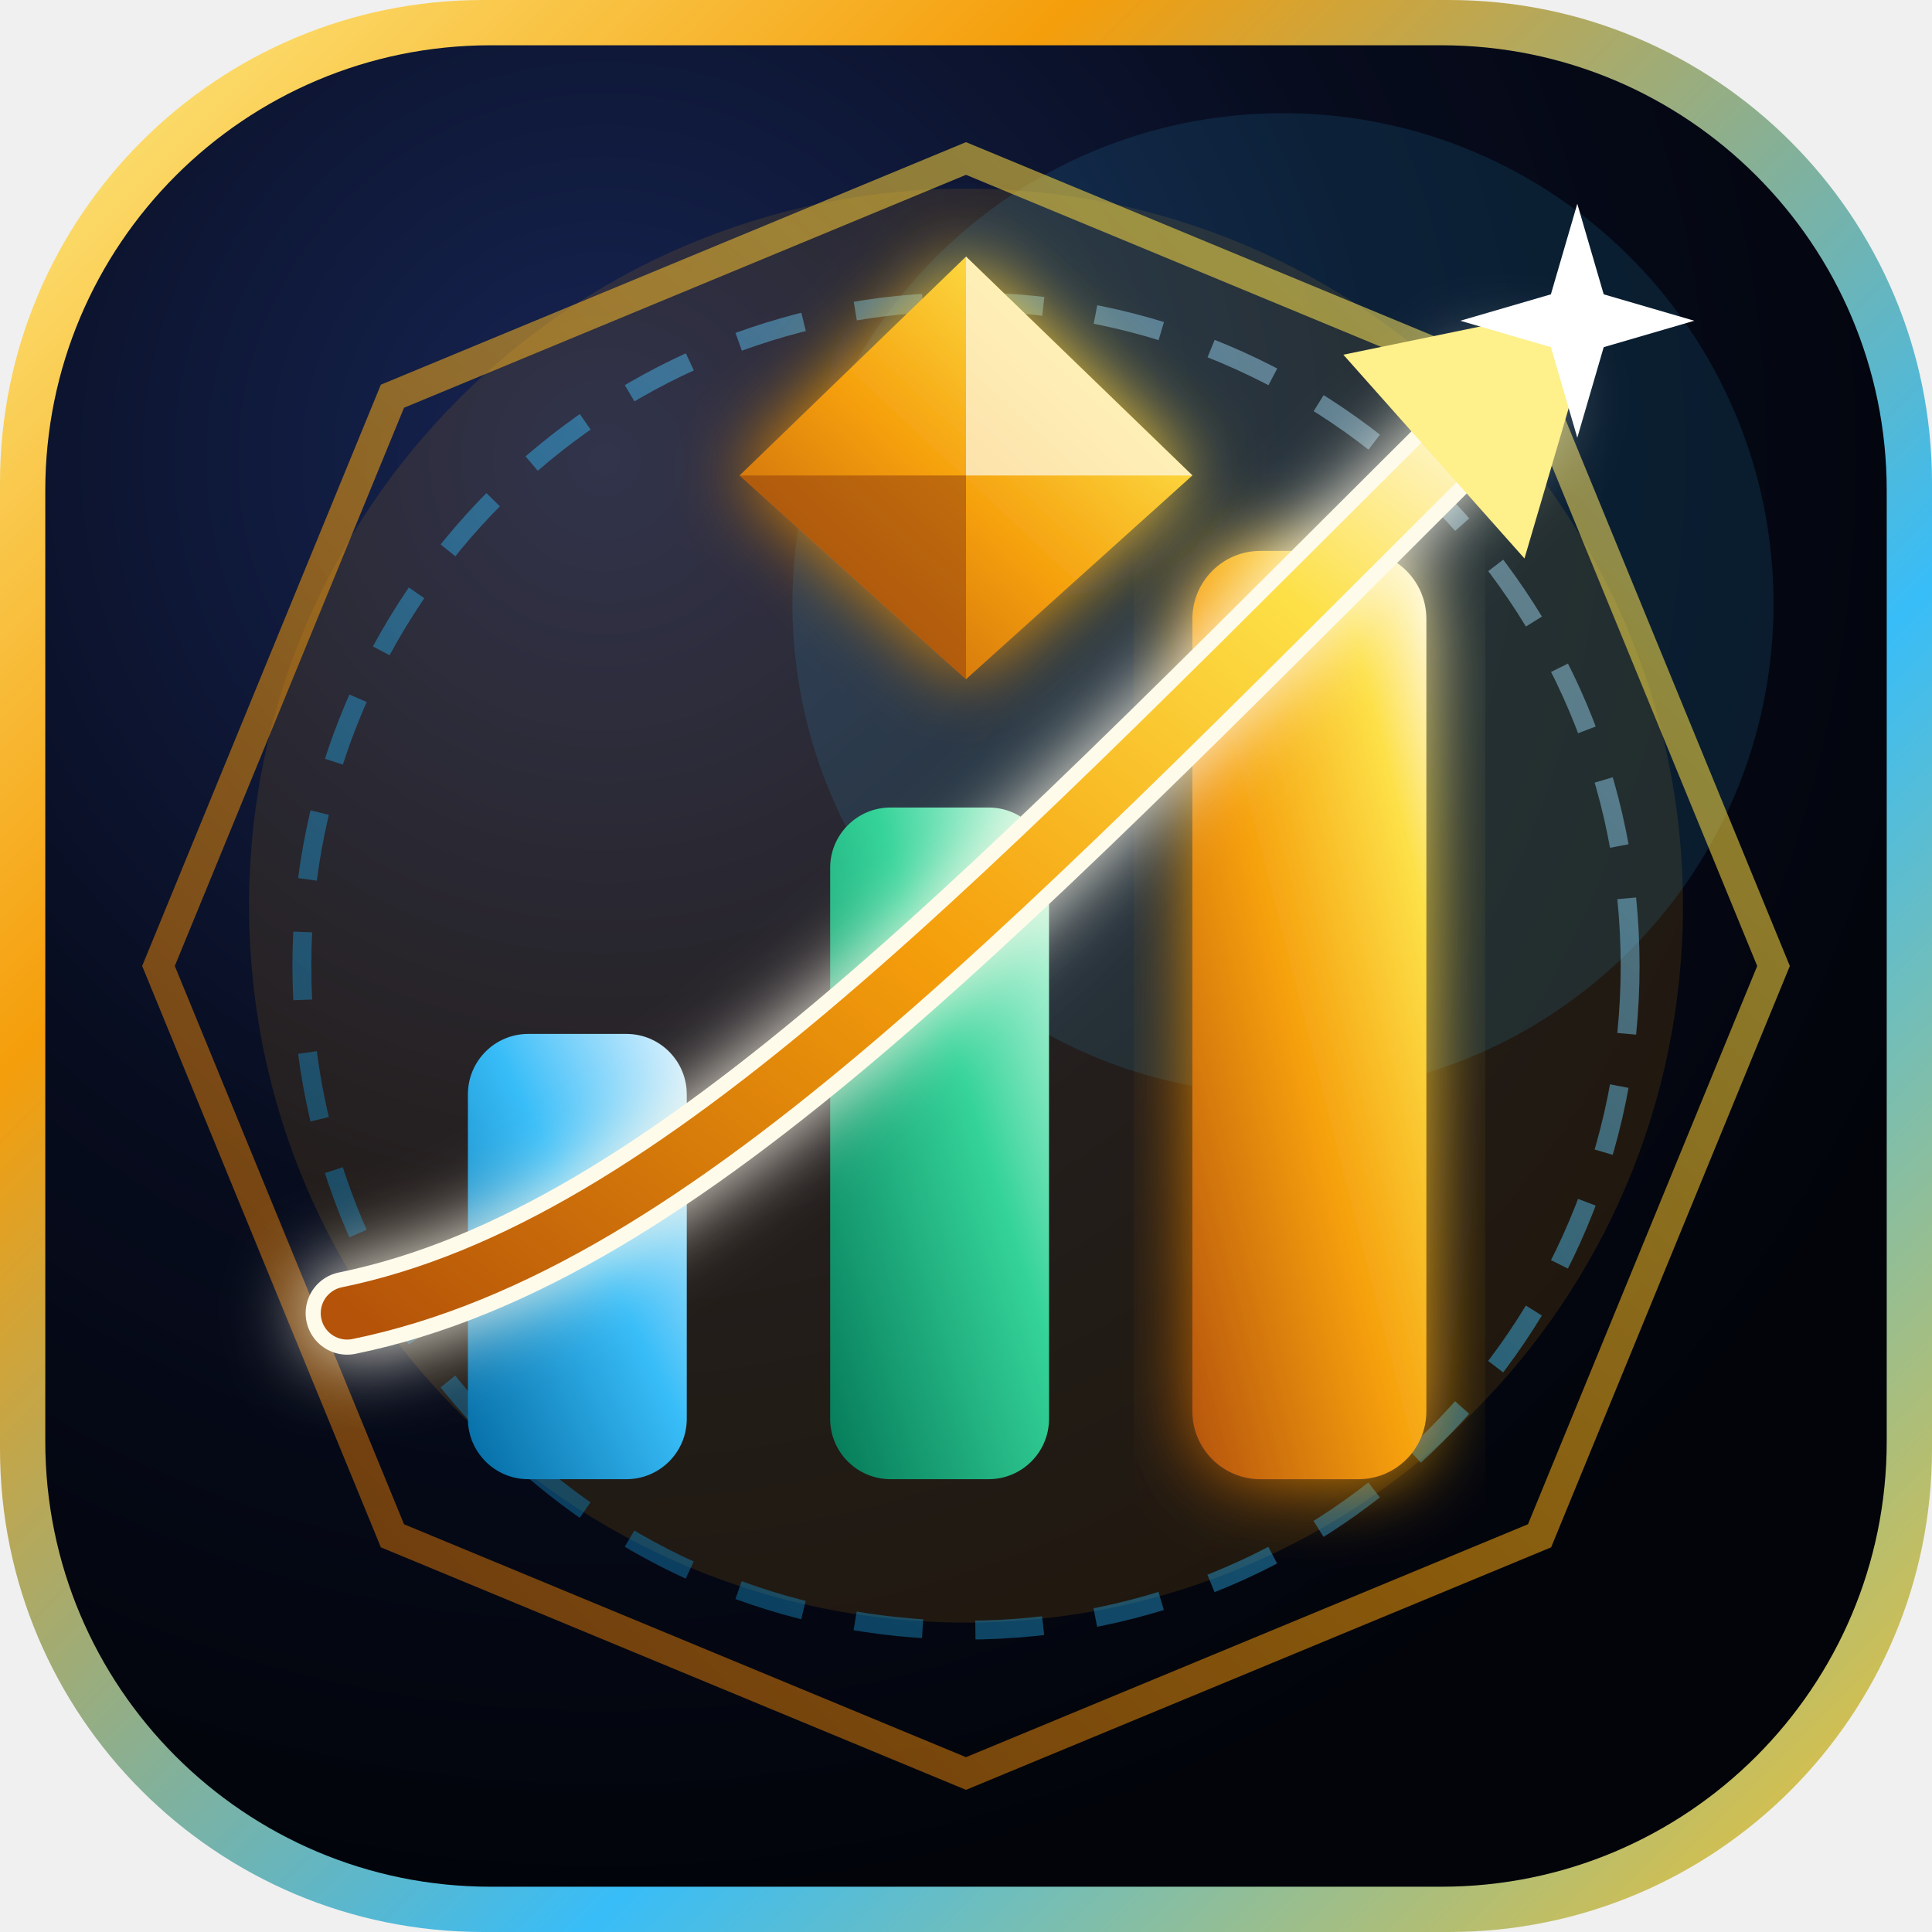
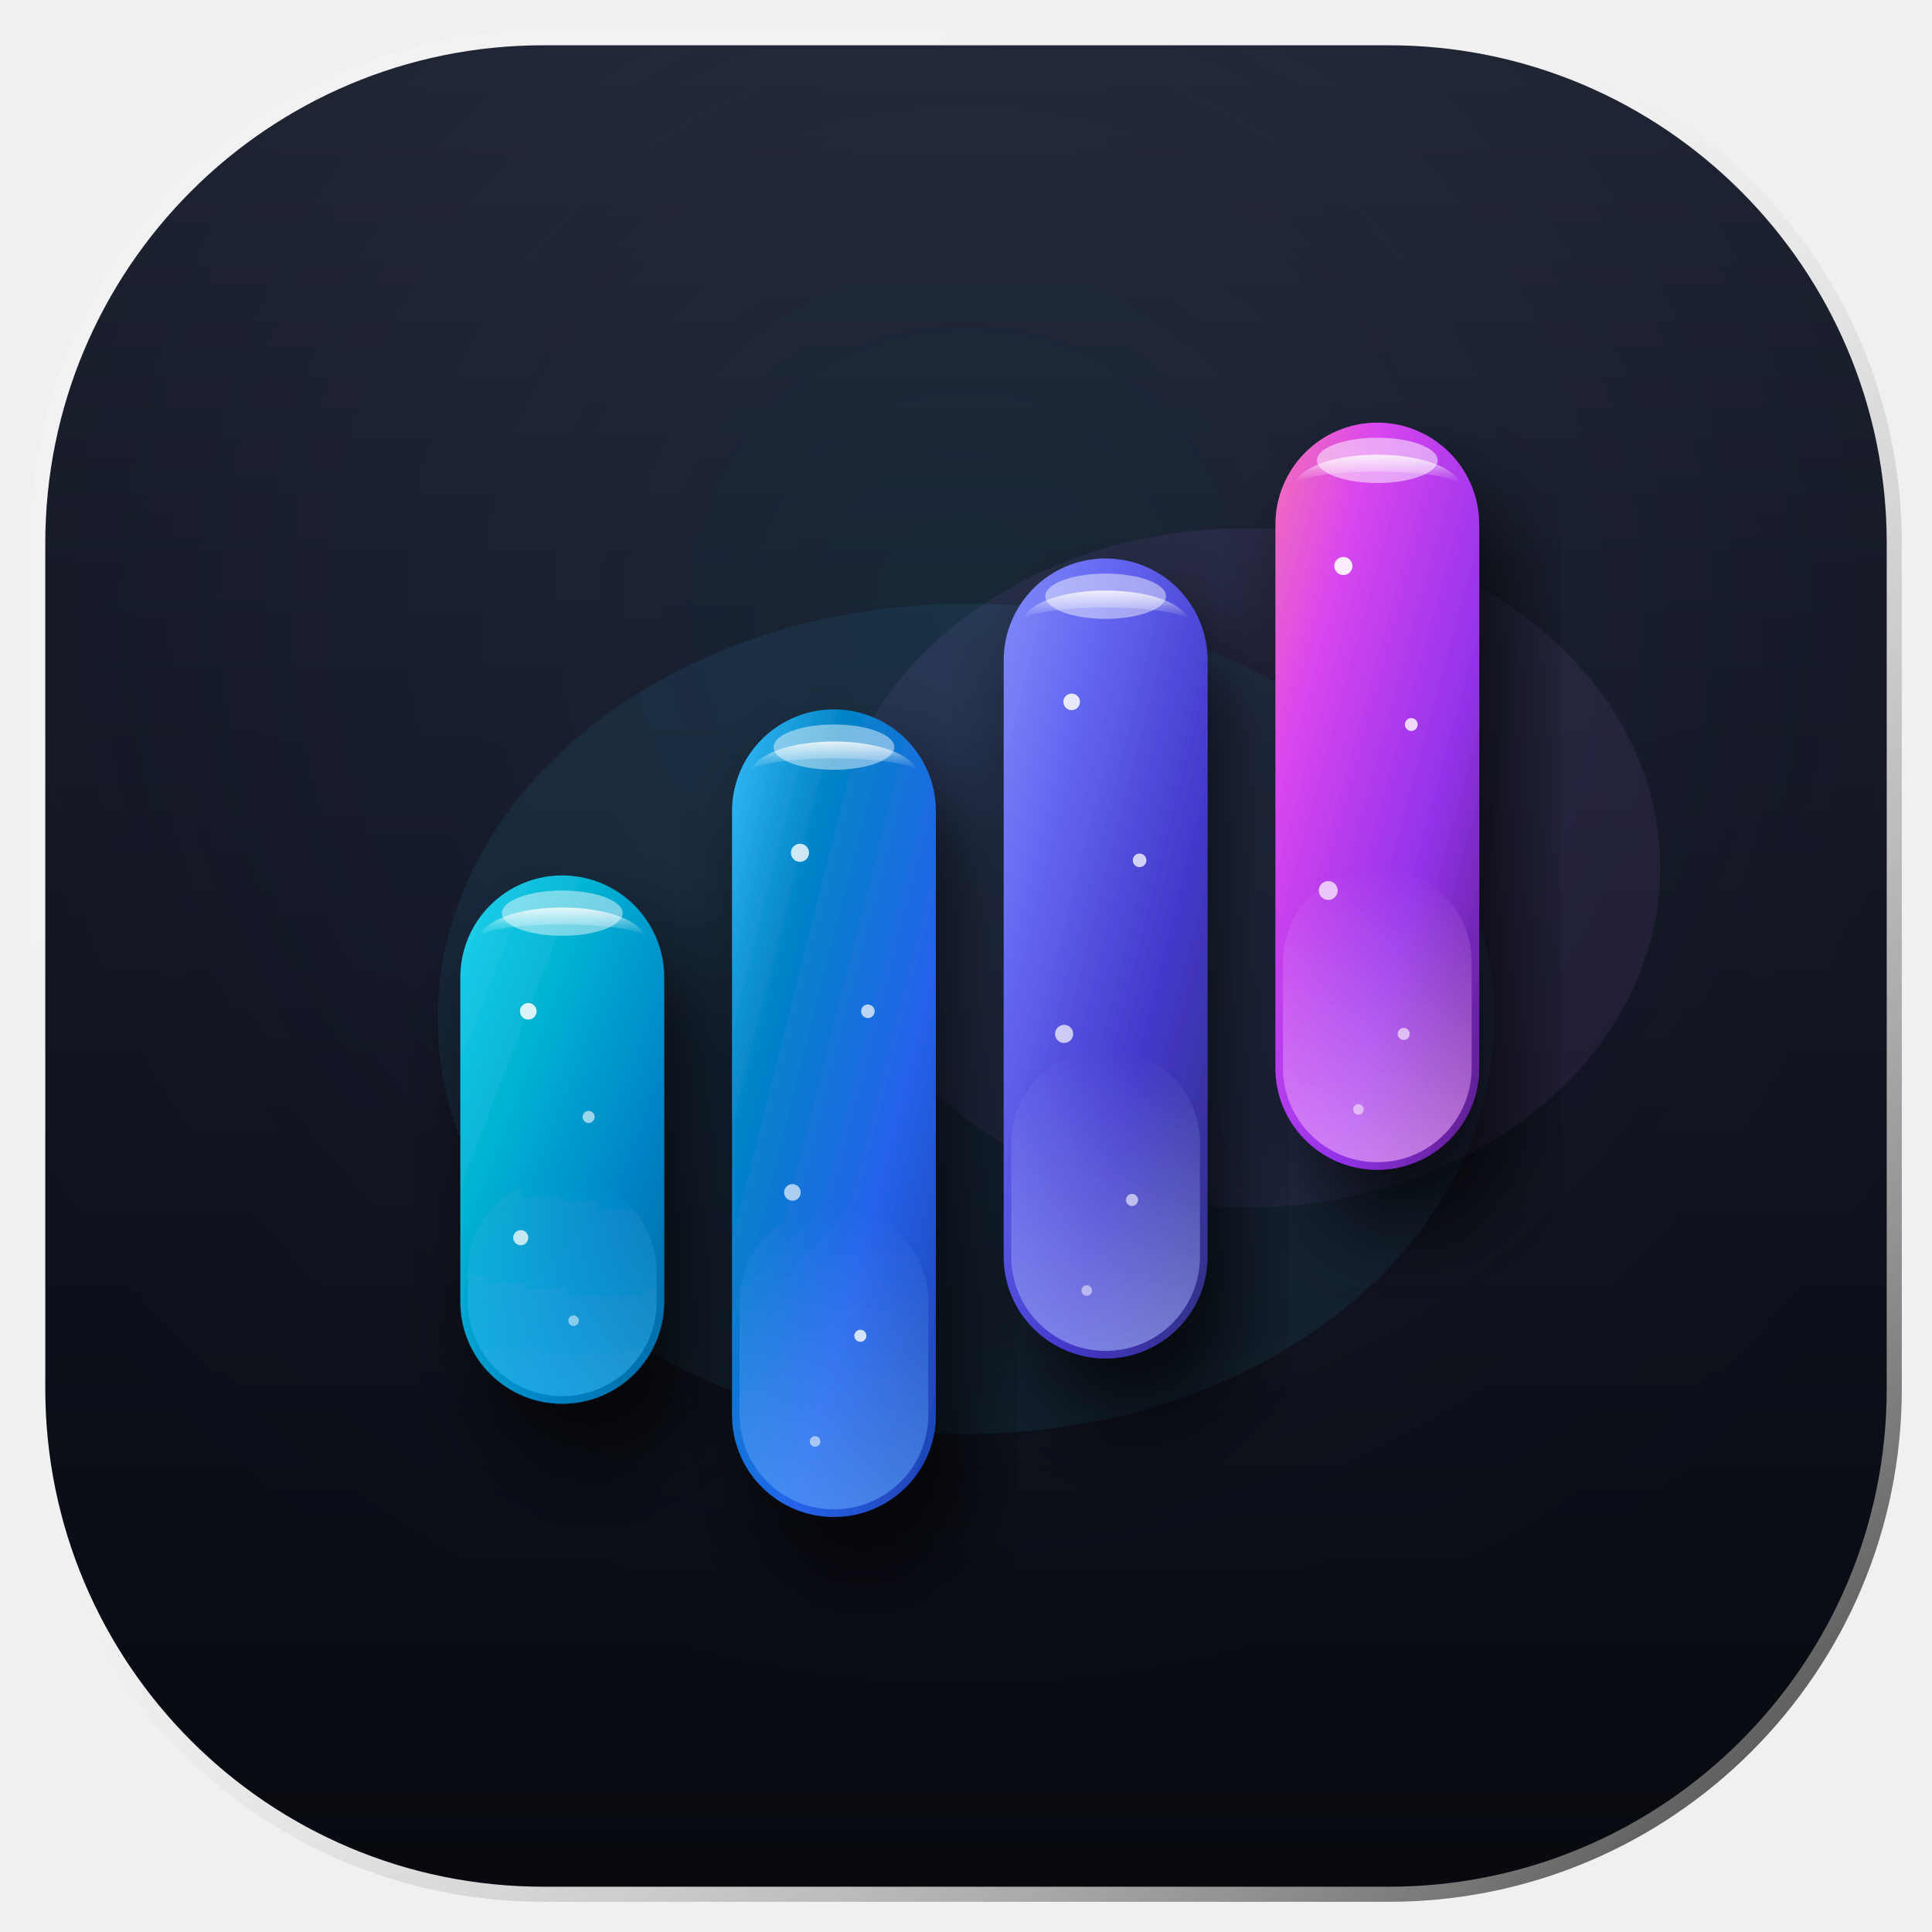
<svg xmlns="http://www.w3.org/2000/svg" viewBox="0 0 512 512" width="512" height="512">
  <defs>
-     <radialGradient id="obsidianCore" cx="30%" cy="22%" r="80%">
-       <stop offset="0%" stop-color="#172554" />
-       <stop offset="55%" stop-color="#070C1E" />
-       <stop offset="100%" stop-color="#02040A" />
+     <linearGradient id="bgTile" x1="0%" y1="0%" x2="0%" y2="100%">
+       <stop offset="0%" stop-color="#1E2330" />
+       <stop offset="35%" stop-color="#141824" />
+       <stop offset="70%" stop-color="#0D101A" />
+       <stop offset="100%" stop-color="#080A10" />
+     </linearGradient>
+     <radialGradient id="ambientLight" cx="50%" cy="30%" r="70%">
+       <stop offset="0%" stop-color="#38BDF8" stop-opacity="0.08" />
+       <stop offset="50%" stop-color="#818CF8" stop-opacity="0.04" />
+       <stop offset="100%" stop-color="#000000" stop-opacity="0" />
    </radialGradient>
-     <linearGradient id="rimMetallic" x1="0%" y1="0%" x2="100%" y2="100%">
-       <stop offset="0%" stop-color="#FEF08A" />
-       <stop offset="28%" stop-color="#F59E0B" />
-       <stop offset="65%" stop-color="#38BDF8" />
-       <stop offset="100%" stop-color="#FBBF24" />
+     <linearGradient id="rimBevel" x1="0%" y1="0%" x2="100%" y2="100%">
+       <stop offset="0%" stop-color="rgba(255, 255, 255, 0.18)" />
+       <stop offset="40%" stop-color="rgba(255, 255, 255, 0.05)" />
+       <stop offset="100%" stop-color="rgba(0, 0, 0, 0.8)" />
    </linearGradient>
-     <linearGradient id="gold24k" x1="0%" y1="100%" x2="100%" y2="0%">
-       <stop offset="0%" stop-color="#B45309" />
-       <stop offset="45%" stop-color="#F59E0B" />
-       <stop offset="80%" stop-color="#FDE047" />
-       <stop offset="100%" stop-color="#FFFBEB" />
+     <filter id="pillShadow" x="-40%" y="-20%" width="180%" height="160%">
+       <feDropShadow dx="8" dy="16" stdDeviation="12" flood-color="#020306" flood-opacity="0.75" />
+     </filter>
+     <linearGradient id="whiteRimGrad" x1="0%" y1="0%" x2="0%" y2="100%">
+       <stop offset="0%" stop-color="#FFFFFF" stop-opacity="0.85" />
+       <stop offset="50%" stop-color="#FFFFFF" stop-opacity="0.45" />
+       <stop offset="100%" stop-color="#FFFFFF" stop-opacity="0.05" />
    </linearGradient>
-     <linearGradient id="cyanCrystal" x1="0%" y1="100%" x2="100%" y2="0%">
-       <stop offset="0%" stop-color="#0369A1" />
-       <stop offset="55%" stop-color="#38BDF8" />
-       <stop offset="100%" stop-color="#E0F2FE" />
+     <linearGradient id="capHighlight" x1="0%" y1="0%" x2="0%" y2="100%">
+       <stop offset="0%" stop-color="#FFFFFF" stop-opacity="0.8" />
+       <stop offset="60%" stop-color="#FFFFFF" stop-opacity="0.25" />
+       <stop offset="100%" stop-color="#FFFFFF" stop-opacity="0" />
    </linearGradient>
-     <linearGradient id="emeraldCrystal" x1="0%" y1="100%" x2="100%" y2="0%">
-       <stop offset="0%" stop-color="#047857" />
-       <stop offset="60%" stop-color="#34D399" />
-       <stop offset="100%" stop-color="#D1FAE5" />
+     <linearGradient id="pillGrad1" x1="0%" y1="0%" x2="100%" y2="100%">
+       <stop offset="0%" stop-color="#22D3EE" />
+       <stop offset="30%" stop-color="#06B6D4" />
+       <stop offset="70%" stop-color="#0284C7" />
+       <stop offset="100%" stop-color="#0369A1" />
    </linearGradient>
-     <filter id="luxGlow" x="-25%" y="-25%" width="150%" height="150%">
-       <feGaussianBlur stdDeviation="10" result="blur" />
-       <feComposite in="SourceGraphic" in2="blur" operator="over" />
-     </filter>
+     <linearGradient id="pillBottom1" x1="0%" y1="100%" x2="0%" y2="0%">
+       <stop offset="0%" stop-color="#38BDF8" stop-opacity="0.9" />
+       <stop offset="100%" stop-color="#38BDF8" stop-opacity="0" />
+     </linearGradient>
+     <linearGradient id="pillGrad2" x1="0%" y1="0%" x2="100%" y2="100%">
+       <stop offset="0%" stop-color="#38BDF8" />
+       <stop offset="28%" stop-color="#0284C7" />
+       <stop offset="65%" stop-color="#2563EB" />
+       <stop offset="100%" stop-color="#1E40AF" />
+     </linearGradient>
+     <linearGradient id="pillBottom2" x1="0%" y1="100%" x2="0%" y2="0%">
+       <stop offset="0%" stop-color="#60A5FA" stop-opacity="0.9" />
+       <stop offset="100%" stop-color="#60A5FA" stop-opacity="0" />
+     </linearGradient>
+     <linearGradient id="pillGrad3" x1="0%" y1="0%" x2="100%" y2="100%">
+       <stop offset="0%" stop-color="#818CF8" />
+       <stop offset="28%" stop-color="#6366F1" />
+       <stop offset="65%" stop-color="#4338CA" />
+       <stop offset="100%" stop-color="#312E81" />
+     </linearGradient>
+     <linearGradient id="pillBottom3" x1="0%" y1="100%" x2="0%" y2="0%">
+       <stop offset="0%" stop-color="#A5B4FC" stop-opacity="0.9" />
+       <stop offset="100%" stop-color="#A5B4FC" stop-opacity="0" />
+     </linearGradient>
+     <linearGradient id="pillGrad4" x1="0%" y1="0%" x2="100%" y2="100%">
+       <stop offset="0%" stop-color="#F472B6" />
+       <stop offset="25%" stop-color="#D946EF" />
+       <stop offset="65%" stop-color="#9333EA" />
+       <stop offset="100%" stop-color="#581C87" />
+     </linearGradient>
+     <linearGradient id="pillBottom4" x1="0%" y1="100%" x2="0%" y2="0%">
+       <stop offset="0%" stop-color="#F0ABFC" stop-opacity="0.9" />
+       <stop offset="100%" stop-color="#F0ABFC" stop-opacity="0" />
+     </linearGradient>
  </defs>
-   <rect width="512" height="512" rx="128" fill="url(#rimMetallic)" />
-   <rect x="12" y="12" width="488" height="488" rx="118" fill="url(#obsidianCore)" />
-   <circle cx="256" cy="240" r="190" fill="#F59E0B" fill-opacity="0.12" />
-   <circle cx="340" cy="160" r="130" fill="#38BDF8" fill-opacity="0.12" />
-   <polygon points="256,42 408,105 470,256 408,407 256,470 104,407 42,256 104,105" fill="none" stroke="url(#gold24k)" stroke-width="8" stroke-opacity="0.55" />
-   <circle cx="256" cy="256" r="176" fill="none" stroke="url(#cyanCrystal)" stroke-width="5" stroke-dasharray="18 14" stroke-opacity="0.45" />
-   <polygon points="256,68 316,126 256,180 196,126" fill="url(#gold24k)" filter="url(#luxGlow)" />
-   <polygon points="256,68 316,126 256,126" fill="#FFFBEB" fill-opacity="0.7" />
-   <polygon points="196,126 256,126 256,180" fill="#92400E" fill-opacity="0.55" />
-   <rect x="124" y="274" width="58" height="118" rx="16" fill="url(#cyanCrystal)" />
-   <rect x="220" y="214" width="58" height="178" rx="16" fill="url(#emeraldCrystal)" />
-   <rect x="316" y="146" width="62" height="246" rx="18" fill="url(#gold24k)" filter="url(#luxGlow)" />
-   <path d="M92 348 C 180 330, 265 238, 398 106" fill="none" stroke="#FFFBEB" stroke-width="22" stroke-linecap="round" filter="url(#luxGlow)" />
-   <path d="M92 348 C 180 330, 265 238, 398 106" fill="none" stroke="url(#gold24k)" stroke-width="14" stroke-linecap="round" />
-   <polygon points="424,80 356,94 404,148" fill="#FEF08A" />
-   <path d="M418 54 L425 78 L449 85 L425 92 L418 116 L411 92 L387 85 L411 78 Z" fill="#FFFFFF" />
-   <line x1="96" y1="408" x2="416" y2="408" stroke="url(#gold24k)" stroke-width="12" stroke-linecap="round" />
+   <rect x="8" y="8" width="496" height="496" rx="136" fill="url(#rimBevel)" />
+   <rect x="12" y="12" width="488" height="488" rx="132" fill="url(#bgTile)" />
+   <rect x="12" y="12" width="488" height="488" rx="132" fill="url(#ambientLight)" />
+   <ellipse cx="256" cy="270" rx="140" ry="110" fill="#38BDF8" fill-opacity="0.08" />
+   <ellipse cx="330" cy="230" rx="110" ry="90" fill="#C084FC" fill-opacity="0.08" />
+   <g filter="url(#pillShadow)">
+     <rect x="122" y="232" width="54" height="140" rx="27" fill="url(#pillGrad1)" />
+     <rect x="124" y="312" width="50" height="58" rx="25" fill="url(#pillBottom1)" opacity="0.6" />
+     <path d="M 130 258 L 130 346" stroke="url(#whiteRimGrad)" stroke-width="3.2" stroke-linecap="round" />
+     <path d="M 127 248 C 132 238, 166 238, 171 248 C 165 244, 133 244, 127 248 Z" fill="url(#capHighlight)" />
+     <ellipse cx="149" cy="242" rx="16" ry="6" fill="#FFFFFF" fill-opacity="0.45" />
+     <circle cx="140" cy="268" r="2.2" fill="#FFFFFF" fill-opacity="0.85" />
+     <circle cx="156" cy="296" r="1.6" fill="#FFFFFF" fill-opacity="0.6" />
+     <circle cx="138" cy="328" r="2.0" fill="#FFFFFF" fill-opacity="0.75" />
+     <circle cx="152" cy="350" r="1.4" fill="#FFFFFF" fill-opacity="0.5" />
+   </g>
+   <g filter="url(#pillShadow)">
+     <rect x="194" y="188" width="54" height="214" rx="27" fill="url(#pillGrad2)" />
+     <rect x="196" y="320" width="50" height="80" rx="25" fill="url(#pillBottom2)" opacity="0.65" />
+     <path d="M 202 216 L 202 376" stroke="url(#whiteRimGrad)" stroke-width="3.2" stroke-linecap="round" />
+     <path d="M 199 204 C 204 194, 238 194, 243 204 C 237 200, 205 200, 199 204 Z" fill="url(#capHighlight)" />
+     <ellipse cx="221" cy="198" rx="16" ry="6" fill="#FFFFFF" fill-opacity="0.45" />
+     <circle cx="212" cy="226" r="2.4" fill="#FFFFFF" fill-opacity="0.8" />
+     <circle cx="230" cy="268" r="1.8" fill="#FFFFFF" fill-opacity="0.7" />
+     <circle cx="210" cy="316" r="2.2" fill="#FFFFFF" fill-opacity="0.65" />
+     <circle cx="228" cy="354" r="1.6" fill="#FFFFFF" fill-opacity="0.8" />
+     <circle cx="216" cy="382" r="1.4" fill="#FFFFFF" fill-opacity="0.55" />
+   </g>
+   <g filter="url(#pillShadow)">
+     <rect x="266" y="148" width="54" height="212" rx="27" fill="url(#pillGrad3)" />
+     <rect x="268" y="278" width="50" height="80" rx="25" fill="url(#pillBottom3)" opacity="0.65" />
+     <path d="M 274 176 L 274 334" stroke="url(#whiteRimGrad)" stroke-width="3.2" stroke-linecap="round" />
+     <path d="M 271 164 C 276 154, 310 154, 315 164 C 309 160, 277 160, 271 164 Z" fill="url(#capHighlight)" />
+     <ellipse cx="293" cy="158" rx="16" ry="6" fill="#FFFFFF" fill-opacity="0.45" />
+     <circle cx="284" cy="186" r="2.2" fill="#FFFFFF" fill-opacity="0.85" />
+     <circle cx="302" cy="228" r="1.8" fill="#FFFFFF" fill-opacity="0.75" />
+     <circle cx="282" cy="274" r="2.4" fill="#FFFFFF" fill-opacity="0.7" />
+     <circle cx="300" cy="318" r="1.6" fill="#FFFFFF" fill-opacity="0.6" />
+     <circle cx="288" cy="342" r="1.4" fill="#FFFFFF" fill-opacity="0.5" />
+   </g>
+   <g filter="url(#pillShadow)">
+     <rect x="338" y="112" width="54" height="198" rx="27" fill="url(#pillGrad4)" />
+     <rect x="340" y="230" width="50" height="78" rx="25" fill="url(#pillBottom4)" opacity="0.7" />
+     <path d="M 346 140 L 346 284" stroke="url(#whiteRimGrad)" stroke-width="3.2" stroke-linecap="round" />
+     <path d="M 343 128 C 348 118, 382 118, 387 128 C 381 124, 349 124, 343 128 Z" fill="url(#capHighlight)" />
+     <ellipse cx="365" cy="122" rx="16" ry="6" fill="#FFFFFF" fill-opacity="0.5" />
+     <circle cx="356" cy="150" r="2.4" fill="#FFFFFF" fill-opacity="0.9" />
+     <circle cx="374" cy="192" r="1.7" fill="#FFFFFF" fill-opacity="0.8" />
+     <circle cx="352" cy="236" r="2.5" fill="#FFFFFF" fill-opacity="0.7" />
+     <circle cx="372" cy="274" r="1.6" fill="#FFFFFF" fill-opacity="0.6" />
+     <circle cx="360" cy="294" r="1.4" fill="#FFFFFF" fill-opacity="0.5" />
+   </g>
</svg>
